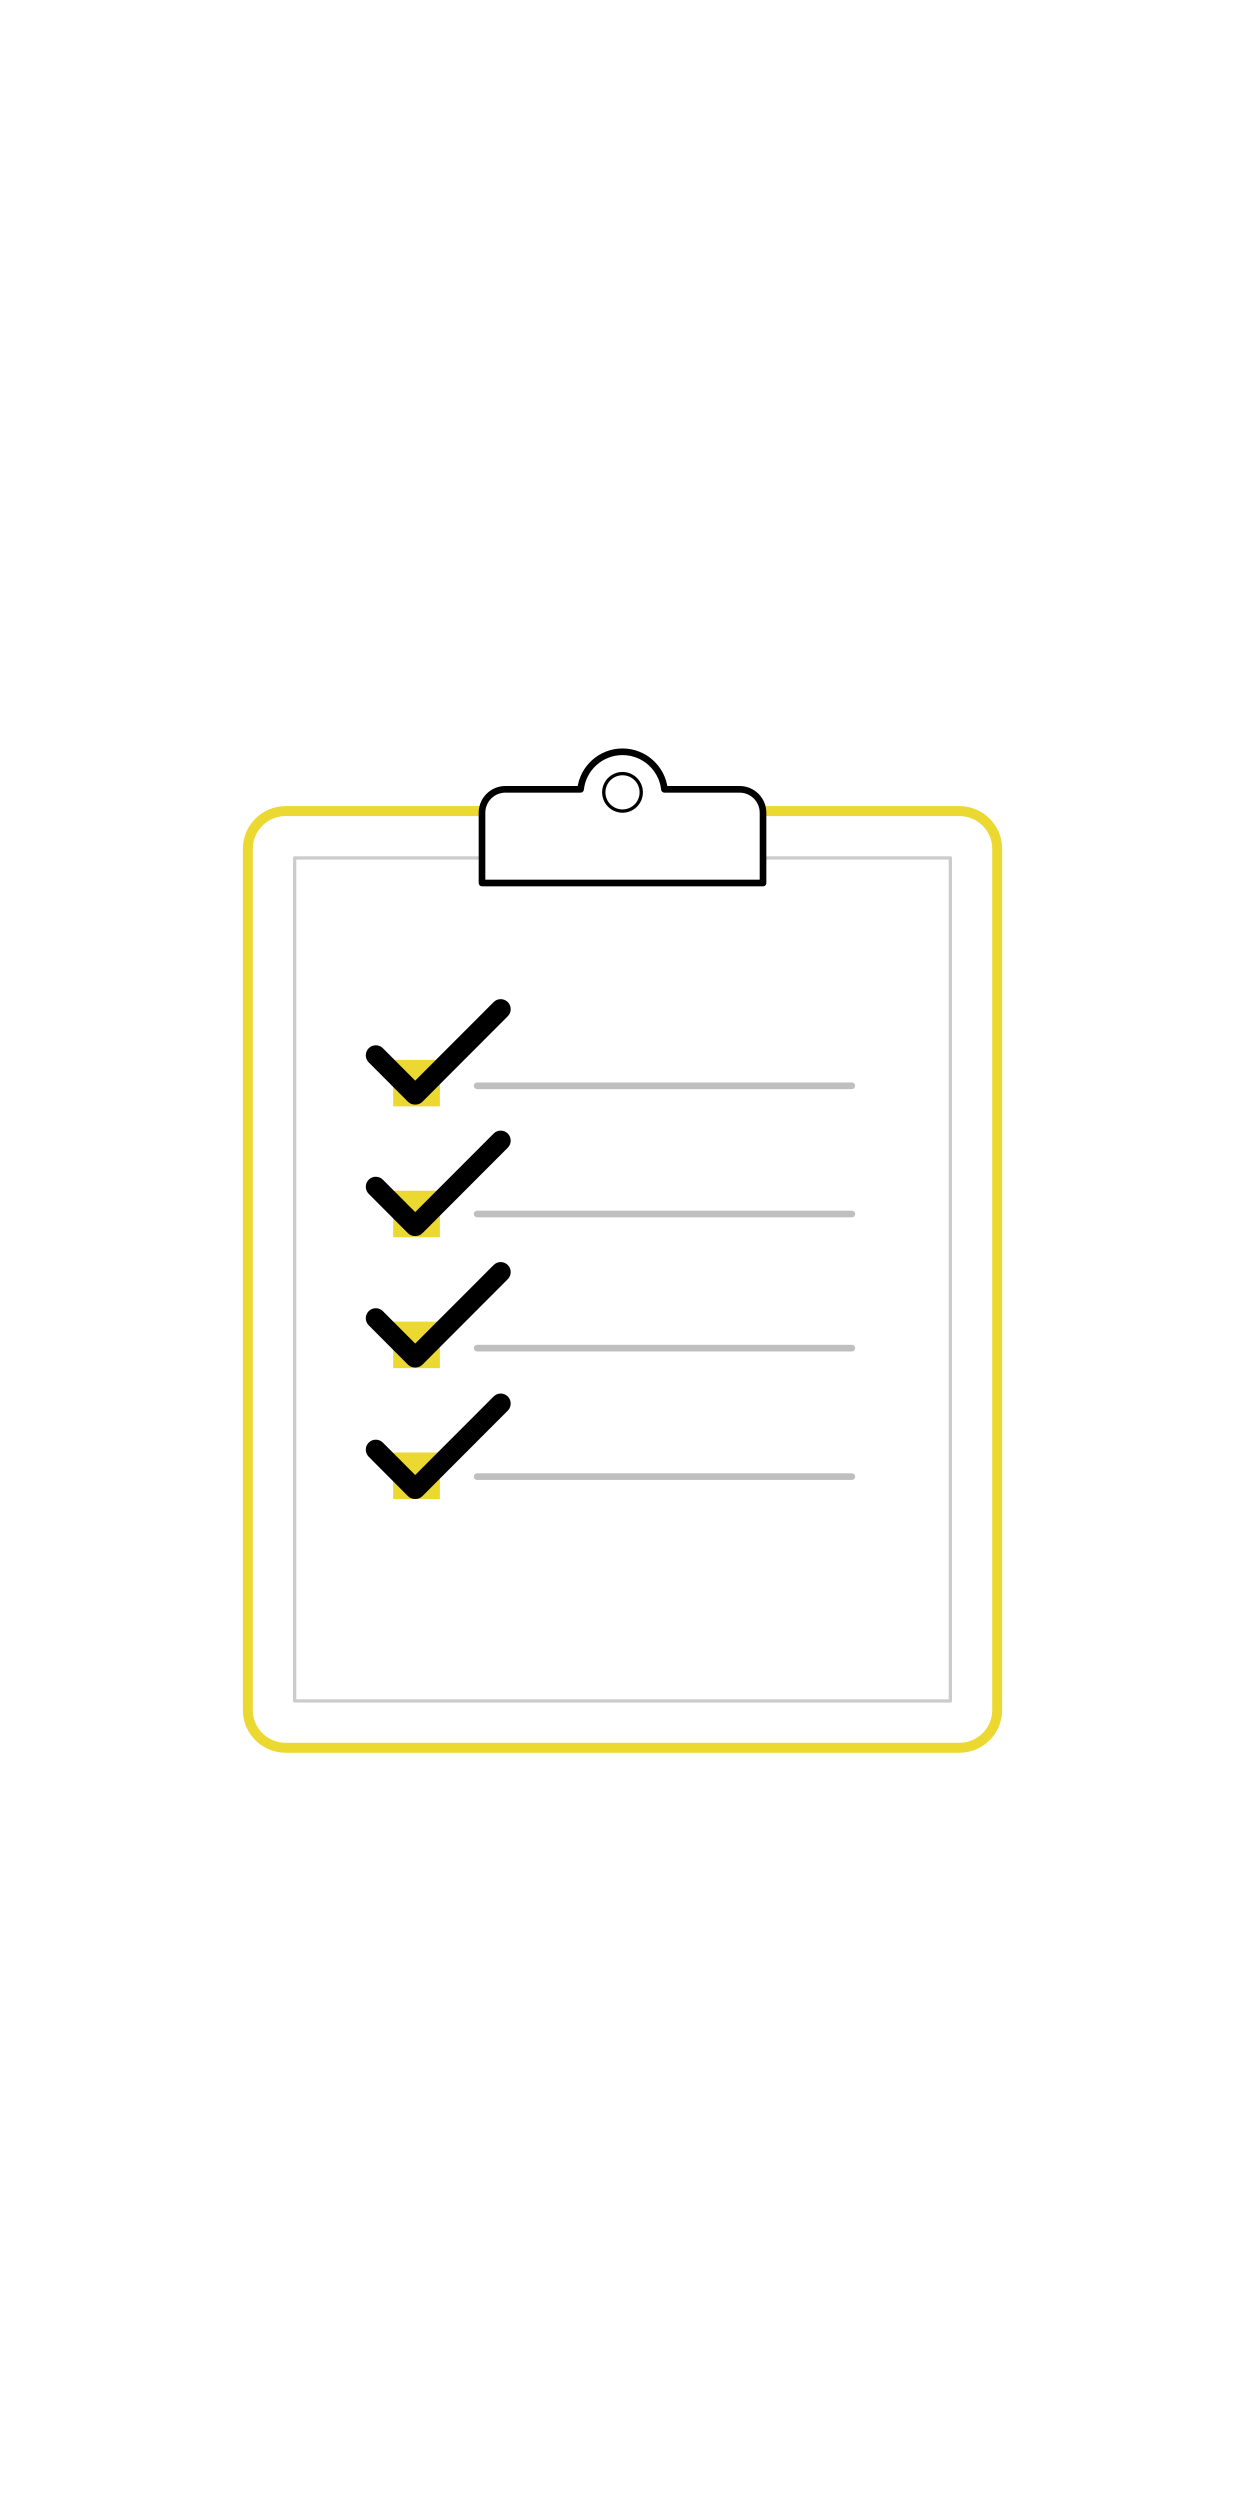
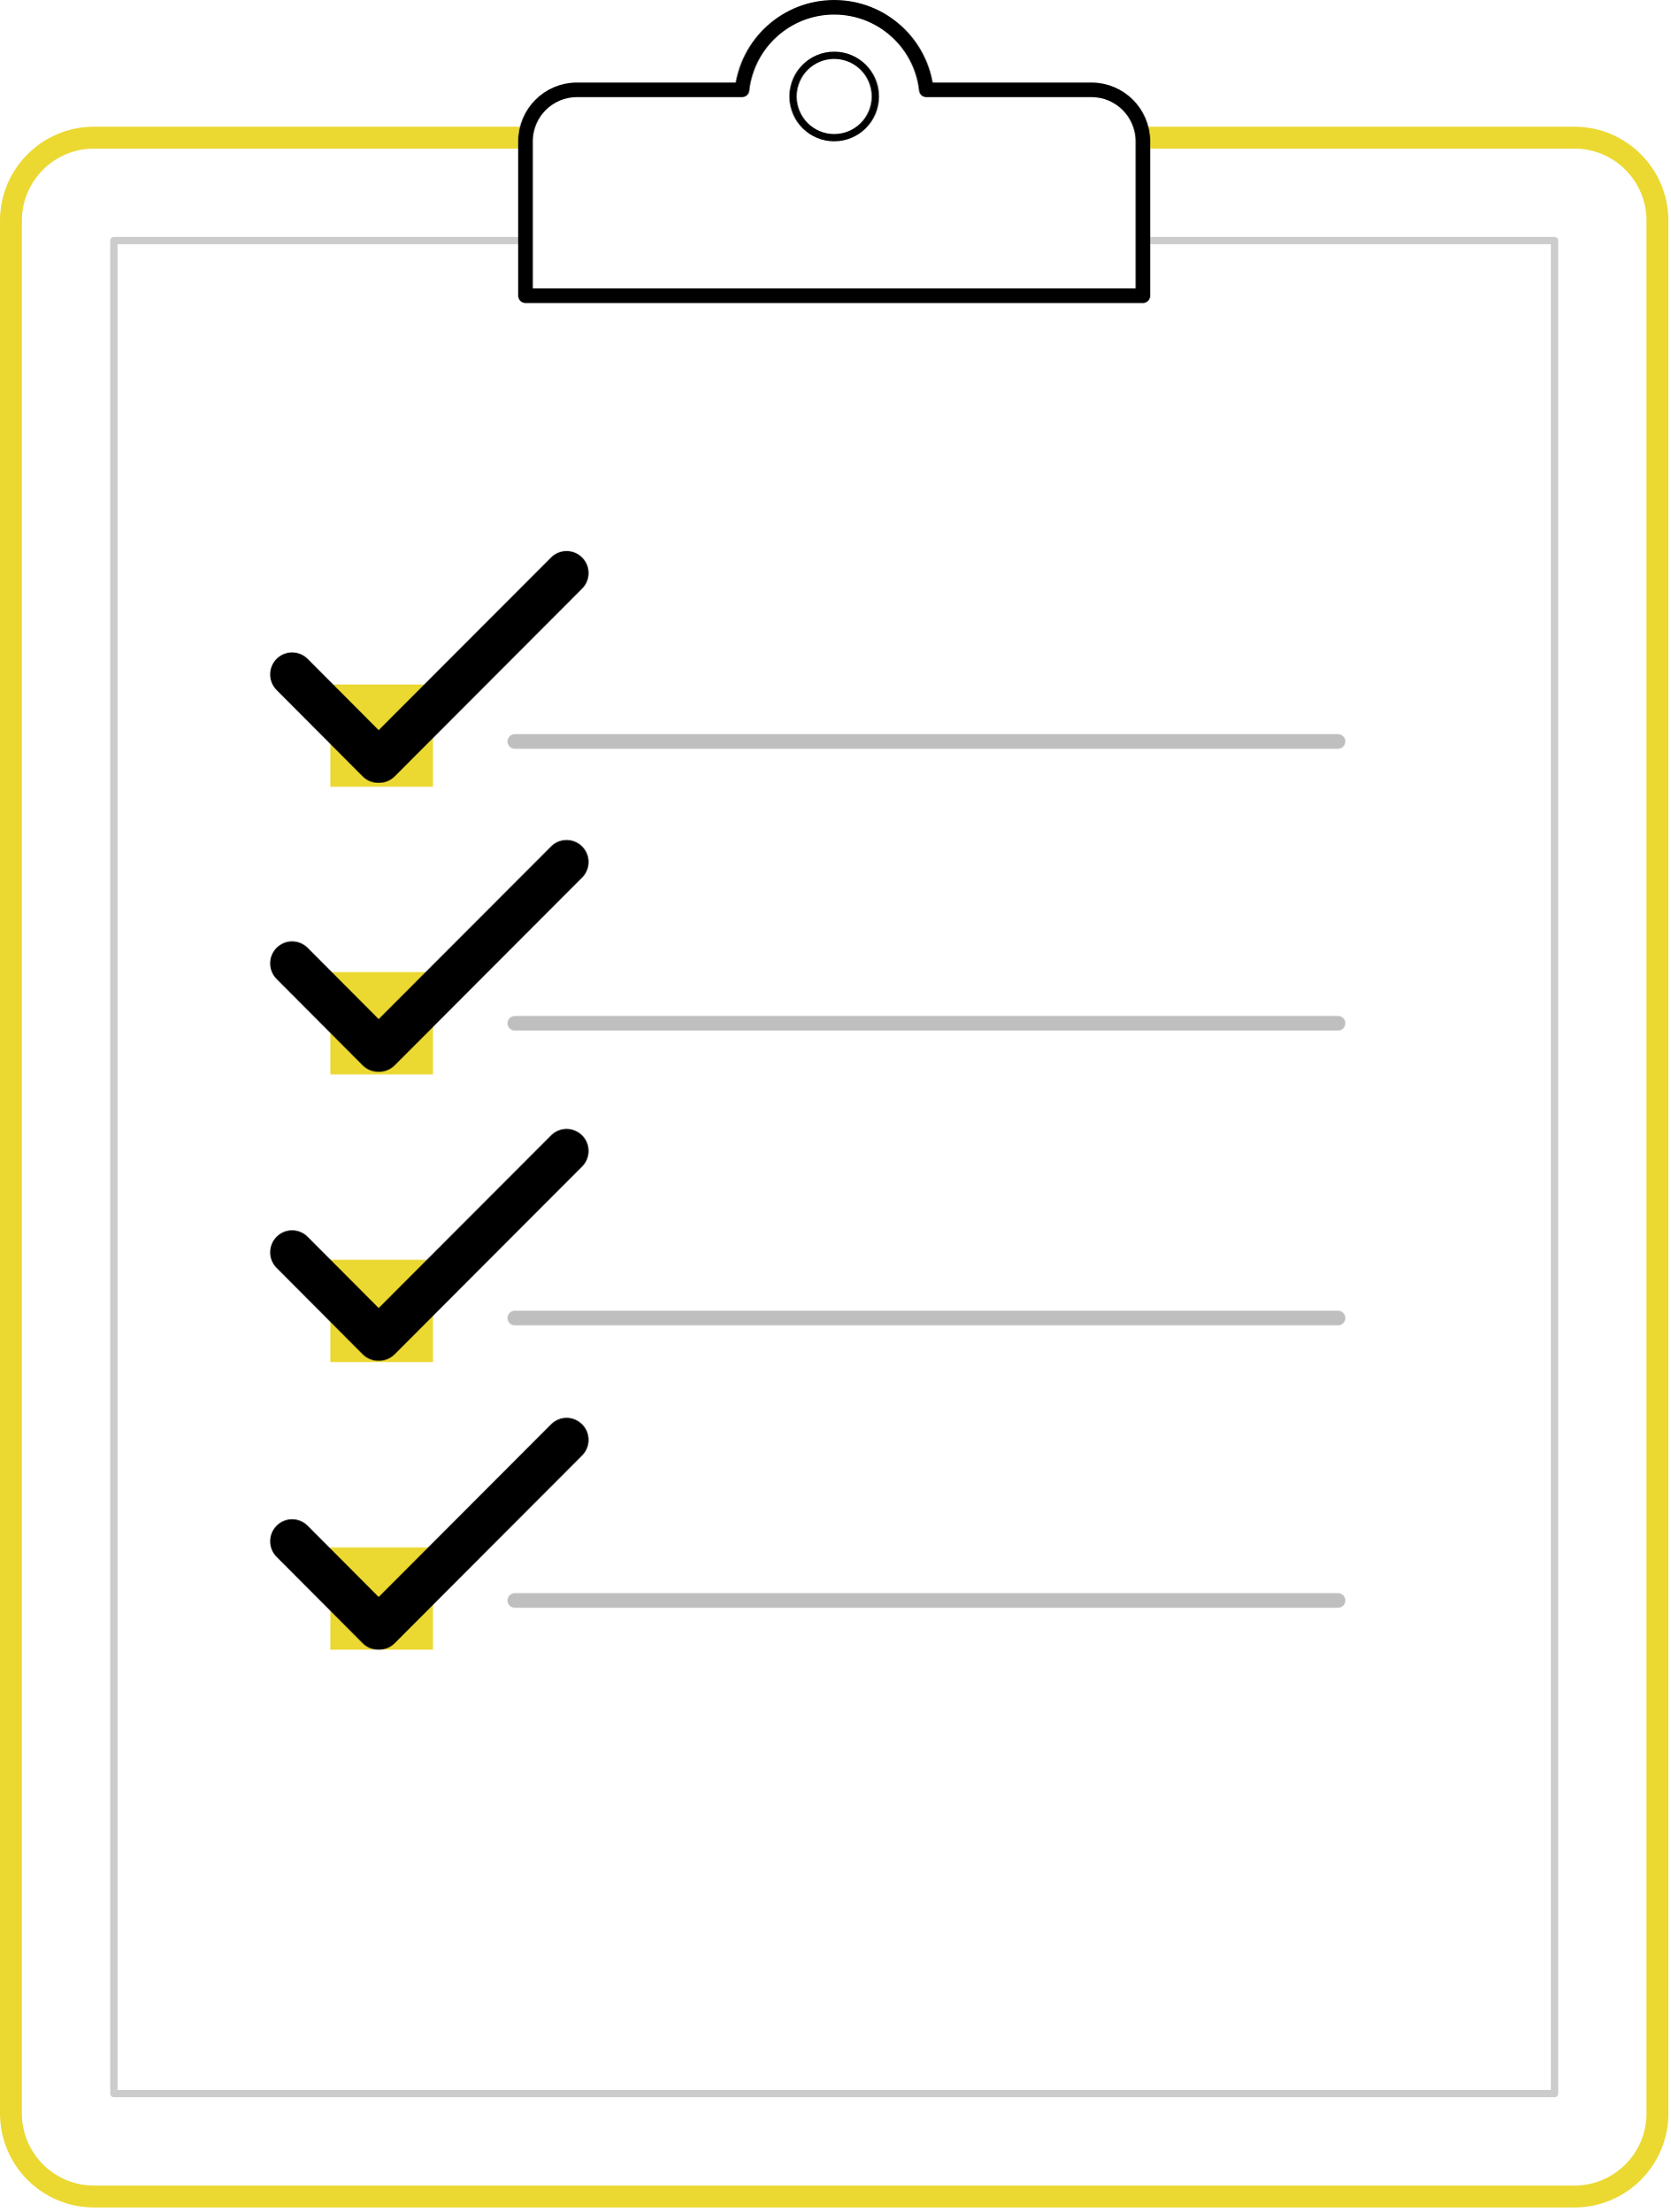
- <svg xmlns="http://www.w3.org/2000/svg" width="100%" height="100%" viewBox="0 0 375 753" version="1.1" xml:space="preserve" style="fill-rule:evenodd;clip-rule:evenodd;stroke-linejoin:round;stroke-miterlimit:1.414;">
-   <rect id="Artboard1" x="0" y="0" width="375" height="752.869" style="fill:none;" />
+ <svg xmlns="http://www.w3.org/2000/svg" width="100%" height="100%" viewBox="0 0 229 303" version="1.1" xml:space="preserve" style="fill-rule:evenodd;clip-rule:evenodd;stroke-linejoin:round;stroke-miterlimit:1.414;">
  <g>
-     <path d="M145.222,244.297l-59.195,0c-6.282,0 -11.382,5.1 -11.382,11.382l0,259.374c0,6.282 5.1,11.382 11.382,11.382l202.946,0c6.282,0 11.382,-5.1 11.382,-11.382l0,-259.374c0,-6.282 -5.1,-11.382 -11.382,-11.382l-58.73,0" style="fill:none;stroke:#ebd831;stroke-width:3px;" />
-     <path d="M145.123,258.404l-56.371,0l0,253.924l197.496,0l0,-253.924l-56.391,0" style="fill:none;stroke:#ccc;stroke-width:1px;" />
+     <path d="M72.077,18.862l-59.195,0c-6.282,0 -11.382,5.1 -11.382,11.382l0,259.374c0,6.282 5.1,11.382 11.382,11.382l202.946,0c6.282,0 11.382,-5.1 11.382,-11.382l0,-259.374c0,-6.282 -5.1,-11.382 -11.382,-11.382l-58.73,0" style="fill:none;stroke:#ebd831;stroke-width:3px;" />
+     <path d="M71.978,32.969l-56.371,0l0,253.924l197.496,0l0,-253.924l-56.391,0" style="fill:none;stroke:#ccc;stroke-width:1px;" />
    <g>
      <g>
-         <path d="M143.714,327.04l112.859,0" style="fill:#ebd831;stroke:#bfbfbf;stroke-width:2px;stroke-linecap:round;stroke-miterlimit:1.5;" />
-         <path d="M143.714,365.657l112.859,0" style="fill:#ebd831;stroke:#bfbfbf;stroke-width:2px;stroke-linecap:round;stroke-miterlimit:1.5;" />
-         <path d="M143.714,406.052l112.859,0" style="fill:#ebd831;stroke:#bfbfbf;stroke-width:2px;stroke-linecap:round;stroke-miterlimit:1.5;" />
-         <path d="M143.714,444.755l112.859,0" style="fill:#ebd831;stroke:#bfbfbf;stroke-width:2px;stroke-linecap:round;stroke-miterlimit:1.5;" />
-         <rect x="118.427" y="319.233" width="14.066" height="14.012" style="fill:#ebd831;" />
-         <rect x="118.427" y="358.651" width="14.066" height="14.012" style="fill:#ebd831;" />
-         <rect x="118.427" y="398.069" width="14.066" height="14.012" style="fill:#ebd831;" />
-         <rect x="118.427" y="437.487" width="14.066" height="14.012" style="fill:#ebd831;" />
+         <path d="M70.569,101.605l112.859,0" style="fill:#ebd831;stroke:#bfbfbf;stroke-width:2px;stroke-linecap:round;stroke-miterlimit:1.5;" />
+         <path d="M70.569,140.222l112.859,0" style="fill:#ebd831;stroke:#bfbfbf;stroke-width:2px;stroke-linecap:round;stroke-miterlimit:1.5;" />
+         <path d="M70.569,180.618l112.859,0" style="fill:#ebd831;stroke:#bfbfbf;stroke-width:2px;stroke-linecap:round;stroke-miterlimit:1.5;" />
+         <path d="M70.569,219.32l112.859,0" style="fill:#ebd831;stroke:#bfbfbf;stroke-width:2px;stroke-linecap:round;stroke-miterlimit:1.5;" />
+         <rect x="45.282" y="93.798" width="14.066" height="14.012" style="fill:#ebd831;" />
+         <rect x="45.282" y="133.216" width="14.066" height="14.012" style="fill:#ebd831;" />
+         <rect x="45.282" y="172.634" width="14.066" height="14.012" style="fill:#ebd831;" />
+         <rect x="45.282" y="212.053" width="14.066" height="14.012" style="fill:#ebd831;" />
      </g>
-       <path id="Checked-Icon" d="M148.684,420.618l-23.631,23.662l-9.736,-9.768c-1.176,-1.178 -3.083,-1.178 -4.259,0c-1.177,1.179 -1.177,3.09 0,4.269l11.802,11.84c0.605,0.604 1.401,0.894 2.193,0.877c0.792,0.017 1.588,-0.273 2.193,-0.877l25.698,-25.736c1.176,-1.178 1.176,-3.089 0,-4.267c-1.177,-1.18 -3.084,-1.18 -4.26,0Z" />
-       <path id="Checked-Icon1" d="M148.684,381.021l-23.631,23.662l-9.736,-9.768c-1.176,-1.178 -3.083,-1.178 -4.259,0c-1.177,1.179 -1.177,3.09 0,4.269l11.802,11.84c0.605,0.604 1.401,0.894 2.193,0.877c0.792,0.017 1.588,-0.273 2.193,-0.877l25.698,-25.736c1.176,-1.178 1.176,-3.089 0,-4.267c-1.177,-1.18 -3.084,-1.18 -4.26,0Z" />
-       <path id="Checked-Icon2" d="M148.684,341.424l-23.631,23.662l-9.736,-9.768c-1.176,-1.179 -3.083,-1.179 -4.259,0c-1.177,1.179 -1.177,3.09 0,4.269l11.802,11.84c0.605,0.604 1.401,0.894 2.193,0.877c0.792,0.017 1.588,-0.273 2.193,-0.877l25.698,-25.736c1.176,-1.178 1.176,-3.089 0,-4.267c-1.177,-1.18 -3.084,-1.18 -4.26,0Z" />
-       <path id="Checked-Icon3" d="M148.684,301.827l-23.631,23.662l-9.736,-9.768c-1.176,-1.179 -3.083,-1.179 -4.259,0c-1.177,1.179 -1.177,3.089 0,4.269l11.802,11.84c0.605,0.604 1.401,0.894 2.193,0.877c0.792,0.017 1.588,-0.273 2.193,-0.877l25.698,-25.736c1.176,-1.178 1.176,-3.089 0,-4.267c-1.177,-1.18 -3.084,-1.18 -4.26,0Z" />
+       <path id="Checked-Icon" d="M75.539,195.183l-23.631,23.662l-9.736,-9.767c-1.176,-1.179 -3.083,-1.179 -4.259,0c-1.177,1.178 -1.177,3.089 0,4.269l11.803,11.839c0.604,0.605 1.4,0.895 2.192,0.877c0.792,0.018 1.589,-0.272 2.193,-0.877l25.698,-25.735c1.176,-1.178 1.176,-3.09 0,-4.268c-1.177,-1.18 -3.084,-1.18 -4.26,0Z" />
+       <path id="Checked-Icon1" d="M75.539,155.586l-23.631,23.662l-9.736,-9.767c-1.176,-1.179 -3.083,-1.179 -4.259,0c-1.177,1.178 -1.177,3.089 0,4.269l11.803,11.839c0.604,0.604 1.4,0.894 2.192,0.877c0.792,0.017 1.589,-0.273 2.193,-0.877l25.698,-25.735c1.176,-1.178 1.176,-3.09 0,-4.268c-1.177,-1.18 -3.084,-1.18 -4.26,0Z" />
+       <path id="Checked-Icon2" d="M75.539,115.989l-23.631,23.662l-9.736,-9.768c-1.176,-1.178 -3.083,-1.178 -4.259,0c-1.177,1.179 -1.177,3.09 0,4.27l11.803,11.839c0.604,0.604 1.4,0.894 2.192,0.877c0.792,0.017 1.589,-0.273 2.193,-0.877l25.698,-25.735c1.176,-1.178 1.176,-3.09 0,-4.268c-1.177,-1.18 -3.084,-1.18 -4.26,0Z" />
+       <path id="Checked-Icon3" d="M75.539,76.392l-23.631,23.662l-9.736,-9.768c-1.176,-1.178 -3.083,-1.178 -4.259,0c-1.177,1.179 -1.177,3.09 0,4.27l11.803,11.839c0.604,0.604 1.4,0.894 2.192,0.877c0.792,0.017 1.589,-0.273 2.193,-0.877l25.698,-25.735c1.176,-1.179 1.176,-3.09 0,-4.268c-1.177,-1.18 -3.084,-1.18 -4.26,0Z" />
    </g>
    <g>
-       <path d="M174.868,237.744c0.697,-6.357 6.091,-11.309 12.632,-11.309c6.541,0 11.935,4.952 12.632,11.309l22.635,0c3.893,0 7.054,3.161 7.054,7.054l0,21.16l-84.642,0l0,-21.16c0,-3.893 3.161,-7.054 7.054,-7.054l22.635,0Z" style="fill:none;stroke:#000;stroke-width:2px;" />
-       <circle cx="187.5" cy="238.654" r="5.643" style="fill:none;stroke:#000;stroke-width:1px;" />
+       <path d="M101.723,12.309c0.697,-6.356 6.091,-11.309 12.632,-11.309c6.541,0 11.935,4.953 12.632,11.309l22.635,0c3.893,0.001 7.054,3.161 7.054,7.054l0,21.16l-84.642,0l0,-21.16c0,-3.893 3.161,-7.053 7.054,-7.054l22.635,0Z" style="fill:none;stroke:#000;stroke-width:2px;" />
+       <circle cx="114.355" cy="13.22" r="5.643" style="fill:none;stroke:#000;stroke-width:1px;" />
    </g>
  </g>
</svg>
